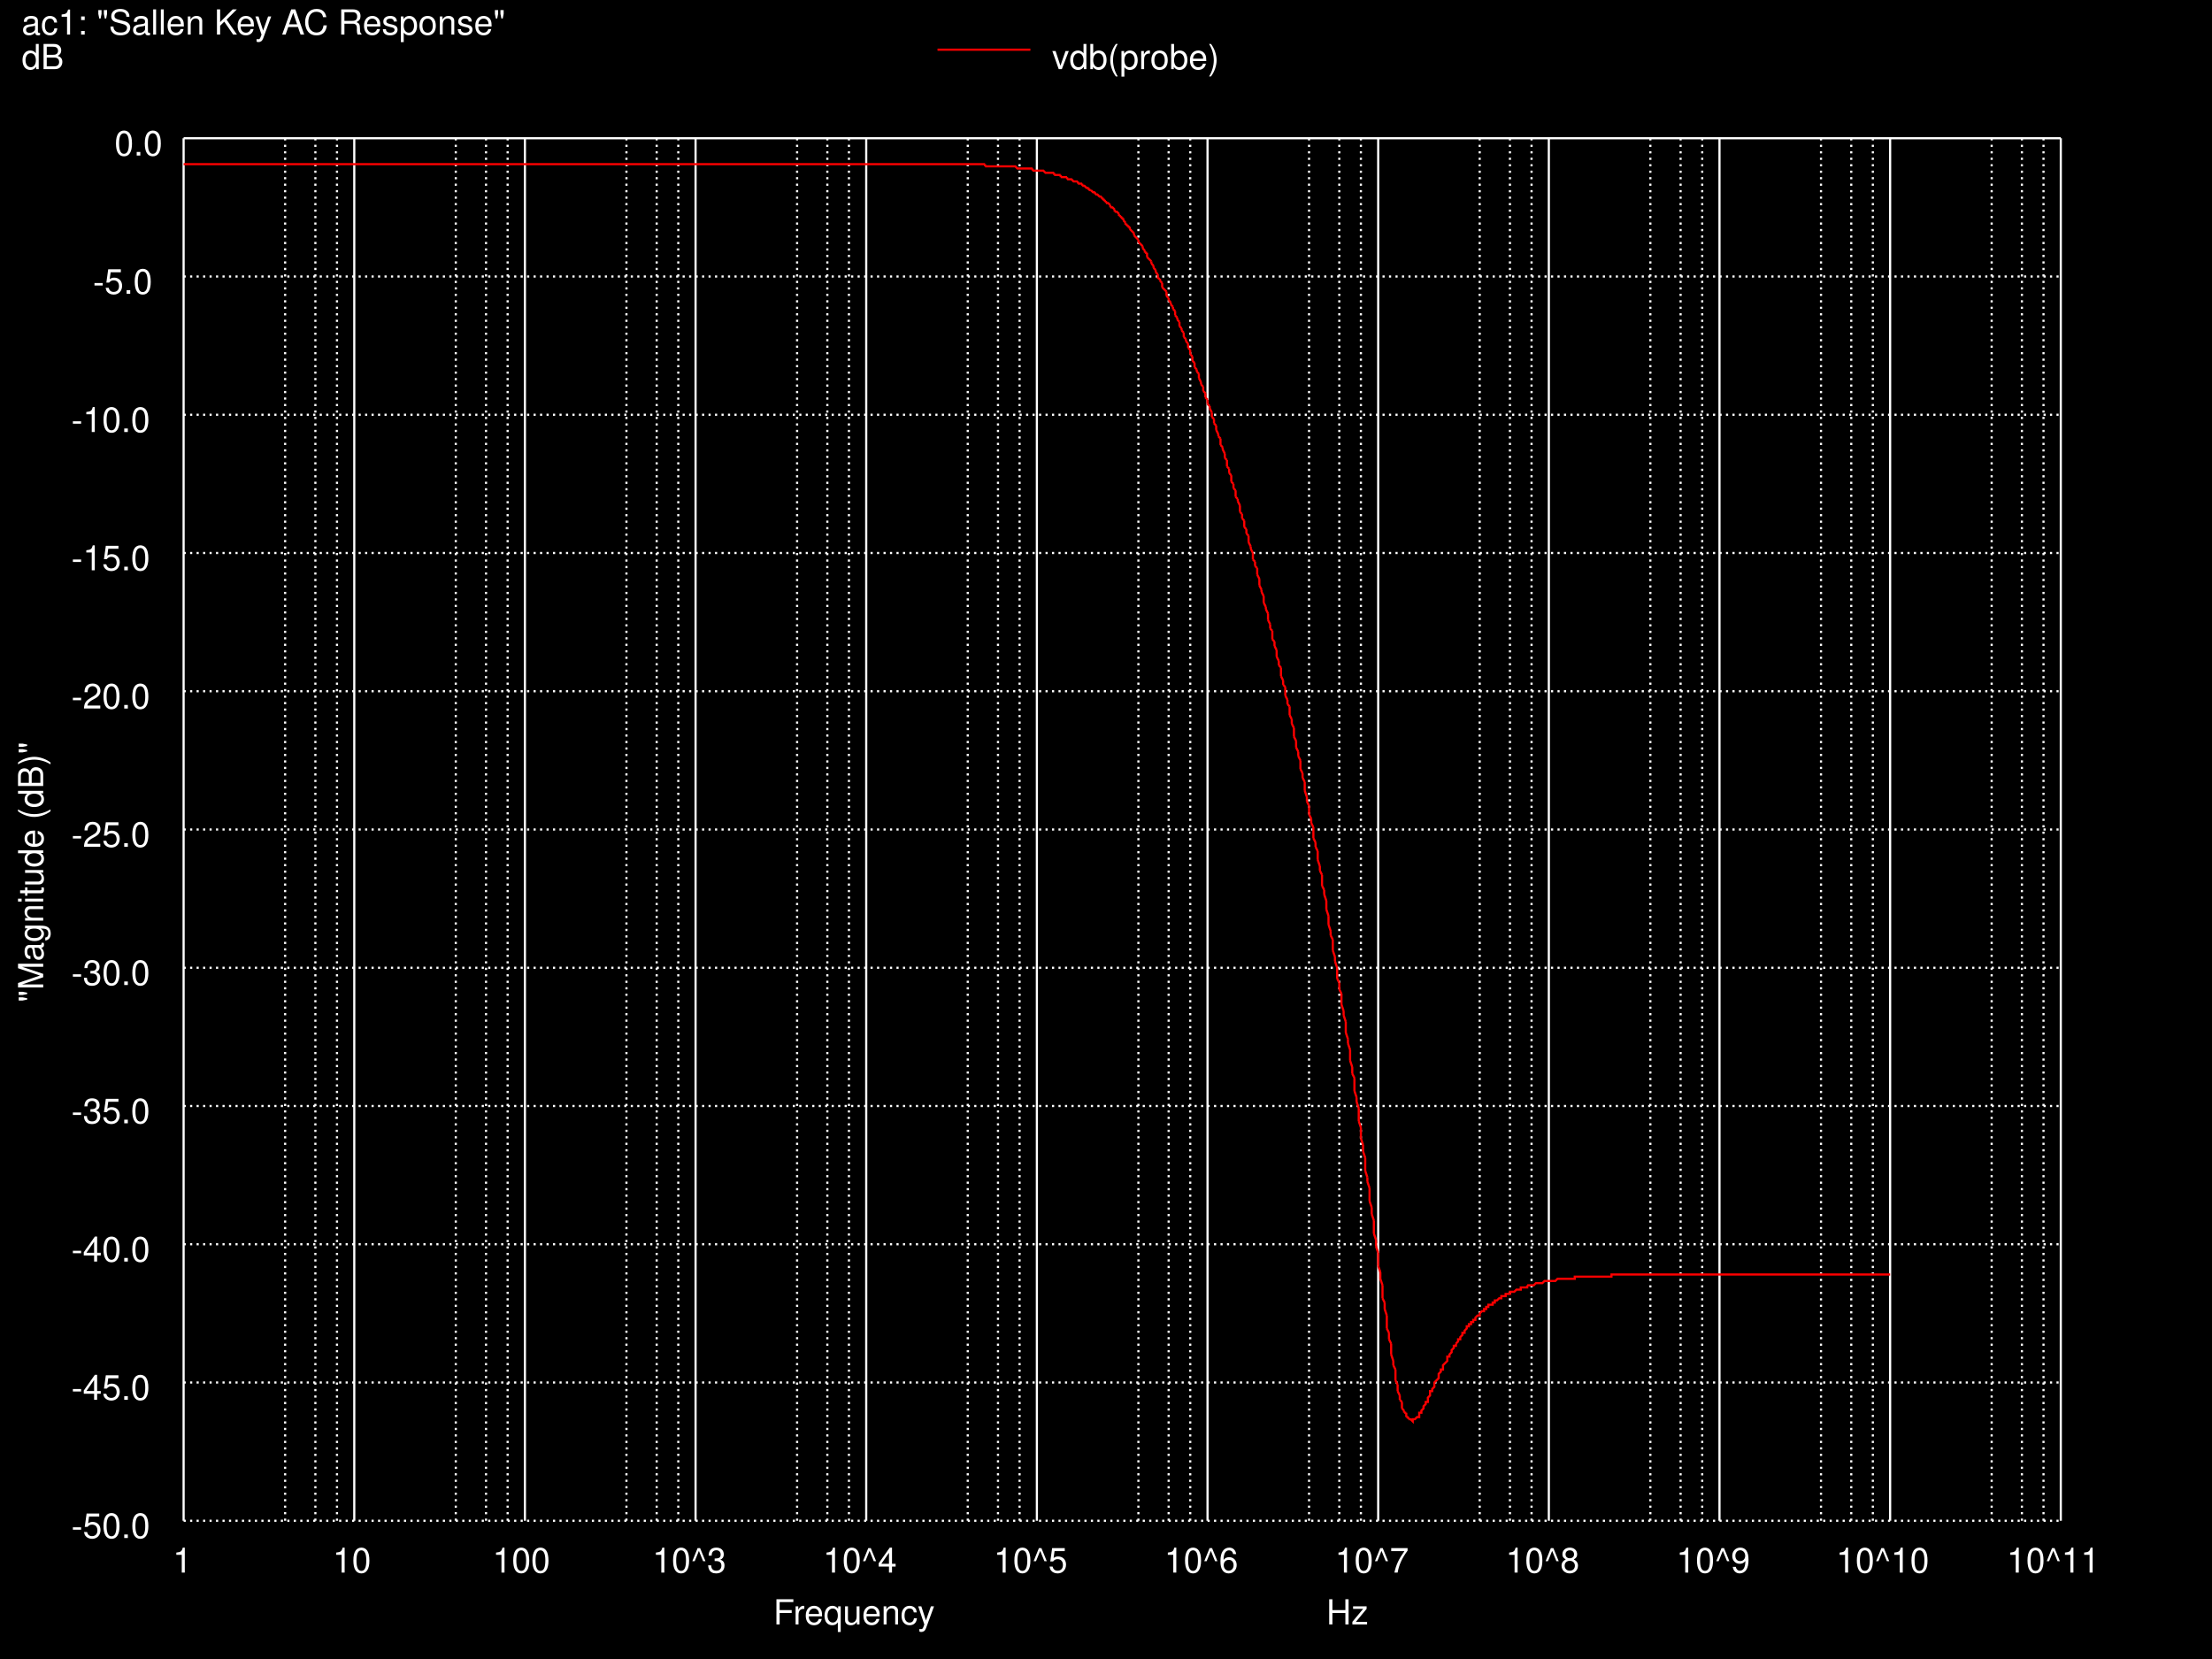
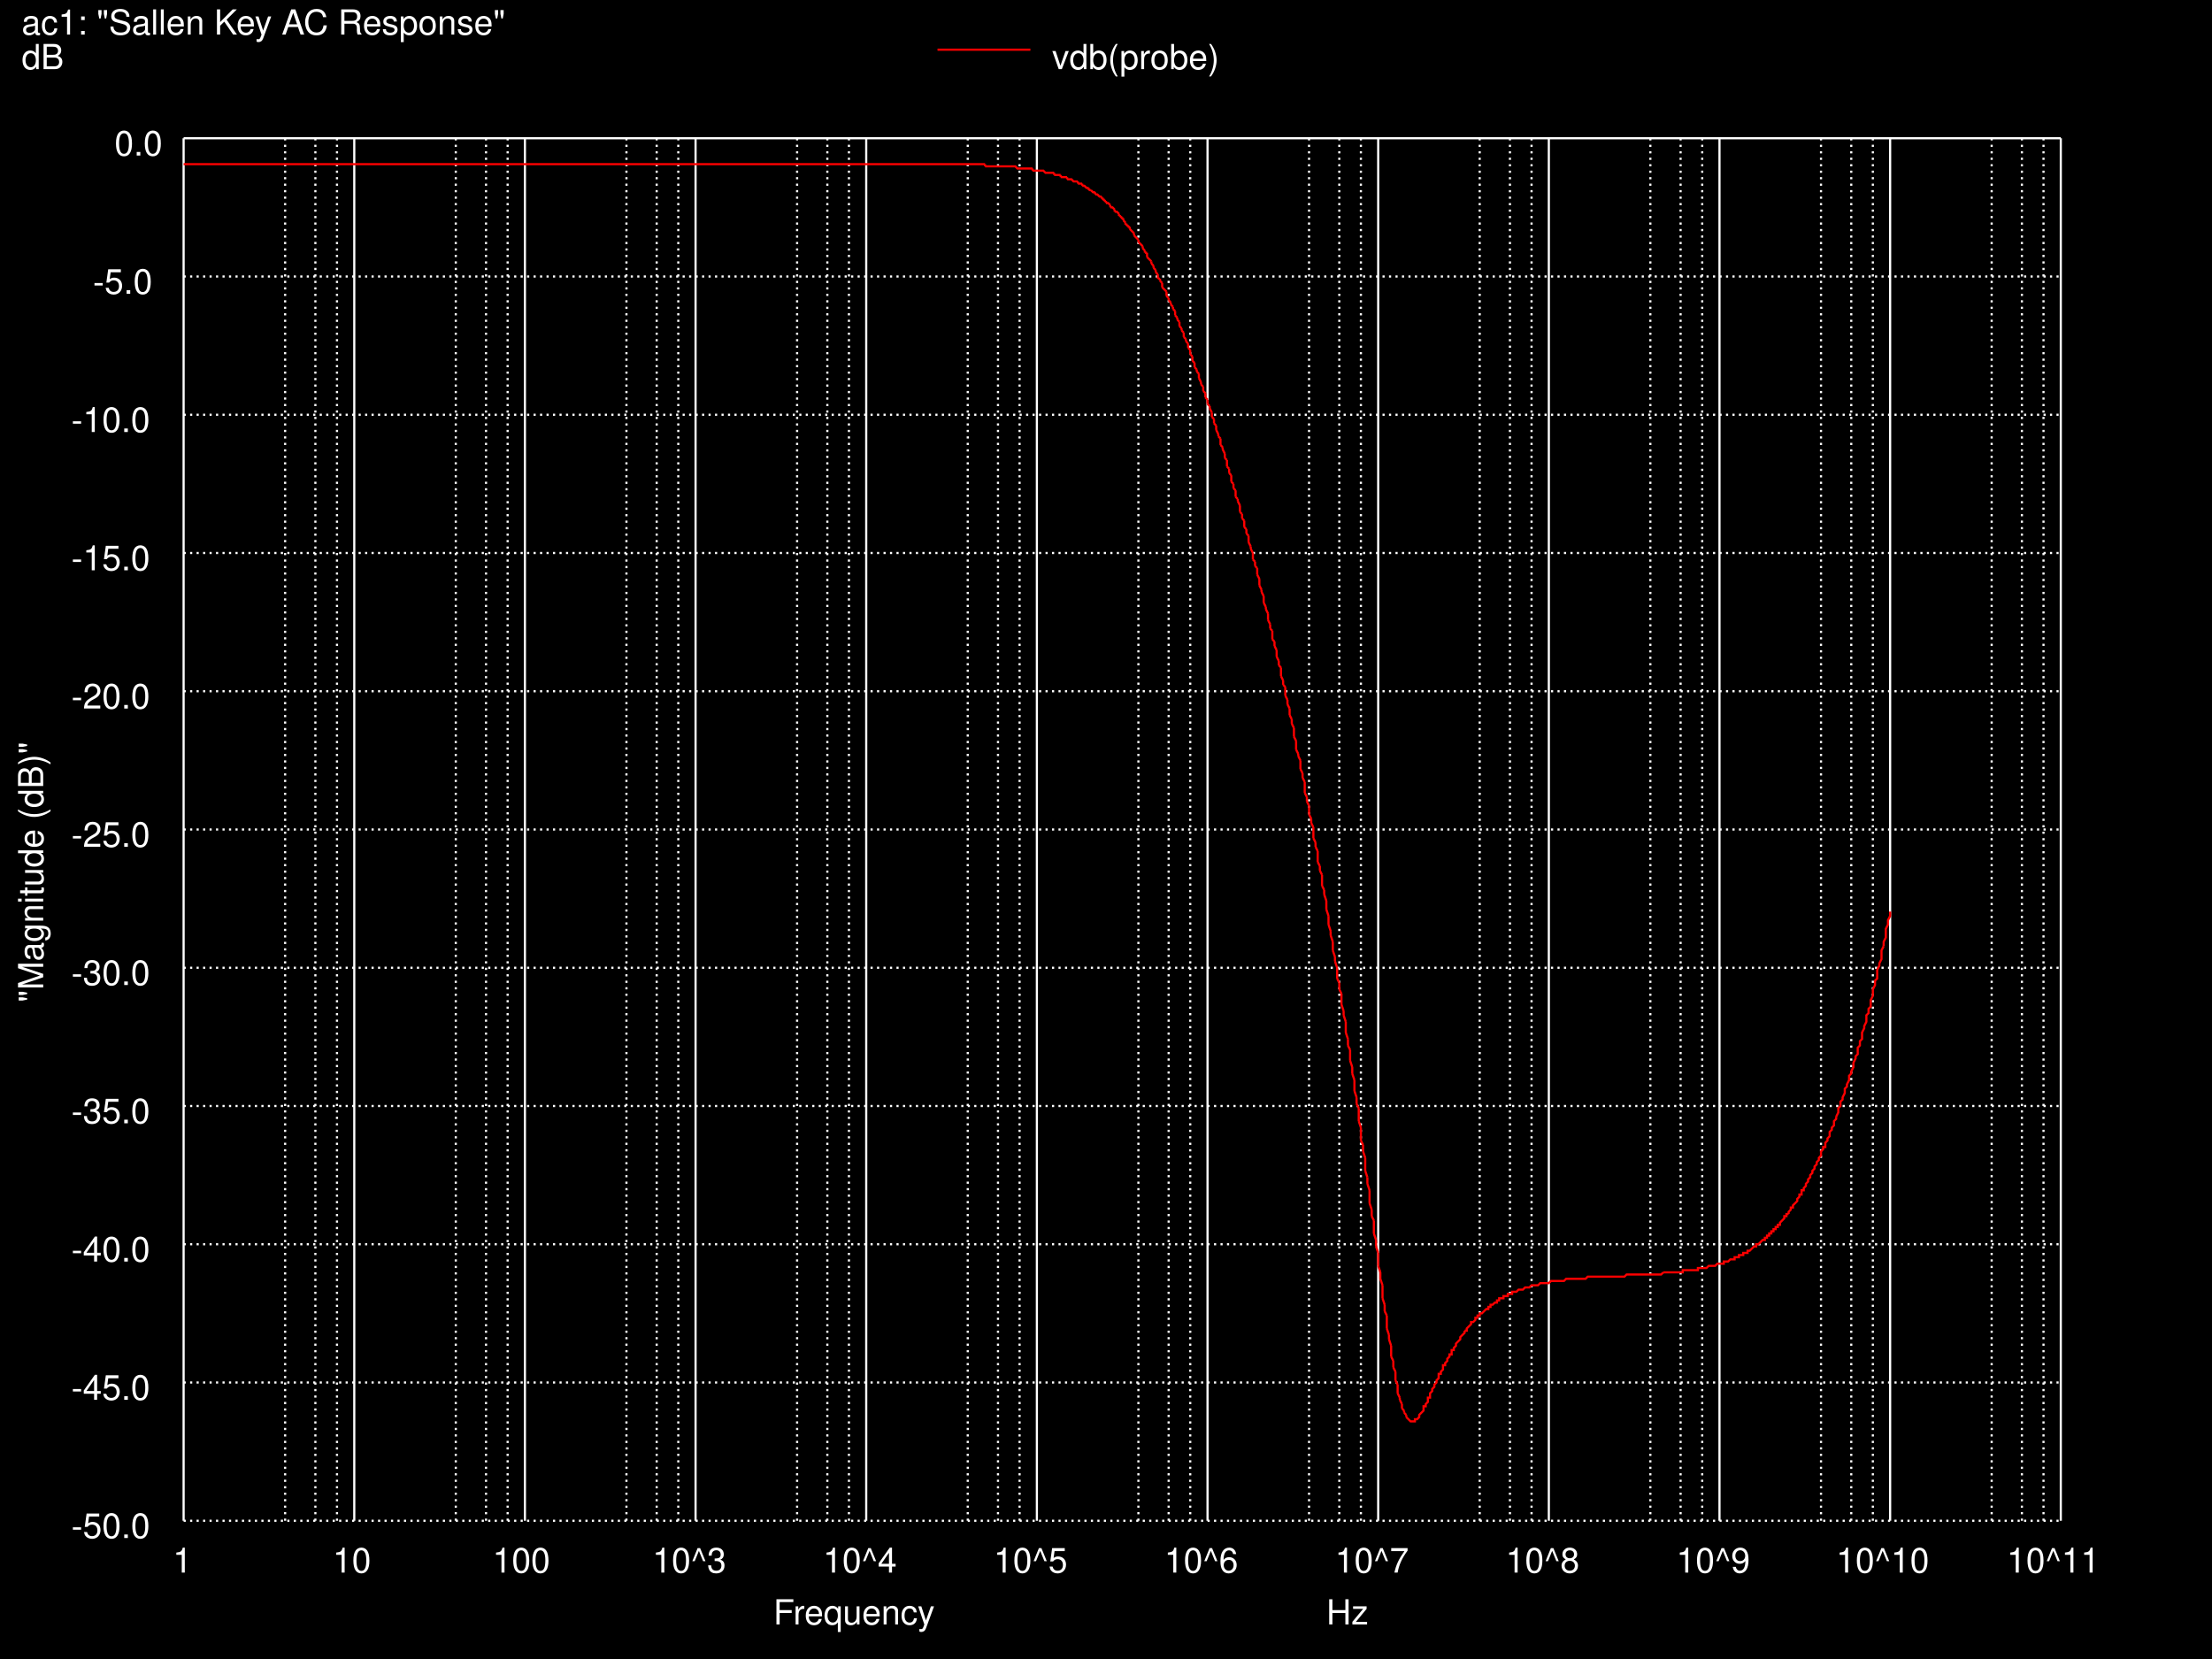
<svg xmlns="http://www.w3.org/2000/svg" version="1.1" width="100%" height="100%" viewBox="0 0 1024 768" style="fill: none; font-family: Helvetica;  font: Helvetica; ">
  <rect x="0" y="0" width="1024" height="768" fill="black" stroke="none" />
  <text stroke="none" fill="white" font-size="16" x="358" y="752">
Frequency
</text>
  <text transform="rotate(-90, 20, 464)" stroke="none" fill="white" font-size="16" x="20" y="464">
"Magnitude (dB)"
</text>
  <text stroke="none" fill="white" font-size="16" x="10" y="16">
ac1: "Sallen Key AC Response"
</text>
  <path stroke="white" d="M85 704l0 -640" />
  <text stroke="none" fill="white" font-size="16" x="80" y="728">
1
</text>
  <path stroke="white" stroke-dasharray="1,2" d="M132 704l0 -640M146 704l0 -640M156 704l0 -640" />
  <path stroke="white" d="M164 704l0 -640" />
  <text stroke="none" fill="white" font-size="16" x="154" y="728">
10
</text>
  <path stroke="white" stroke-dasharray="1,2" d="M211 704l0 -640M225 704l0 -640M235 704l0 -640" />
  <path stroke="white" d="M243 704l0 -640" />
  <text stroke="none" fill="white" font-size="16" x="228" y="728">
100
</text>
  <path stroke="white" stroke-dasharray="1,2" d="M290 704l0 -640M304 704l0 -640M314 704l0 -640" />
  <path stroke="white" d="M322 704l0 -640" />
  <text stroke="none" fill="white" font-size="16" x="302" y="728">
10^3
</text>
  <path stroke="white" stroke-dasharray="1,2" d="M369 704l0 -640M383 704l0 -640M393 704l0 -640" />
  <path stroke="white" d="M401 704l0 -640" />
  <text stroke="none" fill="white" font-size="16" x="381" y="728">
10^4
</text>
  <path stroke="white" stroke-dasharray="1,2" d="M448 704l0 -640M462 704l0 -640M472 704l0 -640" />
  <path stroke="white" d="M480 704l0 -640" />
  <text stroke="none" fill="white" font-size="16" x="460" y="728">
10^5
</text>
  <path stroke="white" stroke-dasharray="1,2" d="M527 704l0 -640M541 704l0 -640M551 704l0 -640" />
  <path stroke="white" d="M559 704l0 -640" />
  <text stroke="none" fill="white" font-size="16" x="539" y="728">
10^6
</text>
  <path stroke="white" stroke-dasharray="1,2" d="M606 704l0 -640M620 704l0 -640M630 704l0 -640" />
  <path stroke="white" d="M638 704l0 -640" />
  <text stroke="none" fill="white" font-size="16" x="618" y="728">
10^7
</text>
  <path stroke="white" stroke-dasharray="1,2" d="M685 704l0 -640M699 704l0 -640M709 704l0 -640" />
  <path stroke="white" d="M717 704l0 -640" />
  <text stroke="none" fill="white" font-size="16" x="697" y="728">
10^8
</text>
  <path stroke="white" stroke-dasharray="1,2" d="M764 704l0 -640M778 704l0 -640M788 704l0 -640" />
  <path stroke="white" d="M796 704l0 -640" />
  <text stroke="none" fill="white" font-size="16" x="776" y="728">
10^9
</text>
  <path stroke="white" stroke-dasharray="1,2" d="M843 704l0 -640M857 704l0 -640M867 704l0 -640" />
  <path stroke="white" d="M875 704l0 -640" />
  <text stroke="none" fill="white" font-size="16" x="850" y="728">
10^10
</text>
  <path stroke="white" stroke-dasharray="1,2" d="M922 704l0 -640M936 704l0 -640M946 704l0 -640" />
  <path stroke="white" d="M954 704l0 -640" />
  <text stroke="none" fill="white" font-size="16" x="929" y="728">
10^11
</text>
  <text stroke="none" fill="white" font-size="16" x="614" y="752">
Hz
</text>
  <path stroke="white" stroke-dasharray="1,2" d="M85 704l869 0" />
  <text stroke="none" fill="white" font-size="16" x="33" y="712">
-50.0
</text>
  <path stroke="white" stroke-dasharray="1,2" d="M85 640l869 0" />
  <text stroke="none" fill="white" font-size="16" x="33" y="648">
-45.0
</text>
  <path stroke="white" stroke-dasharray="1,2" d="M85 576l869 0" />
  <text stroke="none" fill="white" font-size="16" x="33" y="584">
-40.0
</text>
  <path stroke="white" stroke-dasharray="1,2" d="M85 512l869 0" />
  <text stroke="none" fill="white" font-size="16" x="33" y="520">
-35.0
</text>
  <path stroke="white" stroke-dasharray="1,2" d="M85 448l869 0" />
  <text stroke="none" fill="white" font-size="16" x="33" y="456">
-30.0
</text>
  <path stroke="white" stroke-dasharray="1,2" d="M85 384l869 0" />
  <text stroke="none" fill="white" font-size="16" x="33" y="392">
-25.0
</text>
  <path stroke="white" stroke-dasharray="1,2" d="M85 320l869 0" />
  <text stroke="none" fill="white" font-size="16" x="33" y="328">
-20.0
</text>
  <path stroke="white" stroke-dasharray="1,2" d="M85 256l869 0" />
  <text stroke="none" fill="white" font-size="16" x="33" y="264">
-15.0
</text>
  <path stroke="white" stroke-dasharray="1,2" d="M85 192l869 0" />
  <text stroke="none" fill="white" font-size="16" x="33" y="200">
-10.0
</text>
  <path stroke="white" stroke-dasharray="1,2" d="M85 128l869 0" />
  <text stroke="none" fill="white" font-size="16" x="43" y="136">
-5.0
</text>
  <path stroke="white" d="M85 64l869 0" />
  <text stroke="none" fill="white" font-size="16" x="53" y="72">
0.0
</text>
  <text stroke="none" fill="white" font-size="16" x="10" y="32">
dB
</text>
  <path stroke="red" d="M434 23l43 0" />
  <text stroke="none" fill="white" font-size="16" x="487" y="32">
vdb(probe)
</text>
  <path stroke="red" d="M85 76l371 0M456 77l0 -1M456 77l14 0 1 1 7 0M478 79l0 -1M478 79l5 0 1 1 4 0M488 81l0 -1M488 81l3 0M491 82l0 -1M491 82l3 0M494 83l0 -1M494 83l2 0 1 1 2 0M499 85l0 -1M499 85l2 0M501 86l0 -1M501 86l1 0 1 1 1 0M504 88l0 -1M504 88l1 0" />
  <path stroke="red" d="M505 88l1 1 1 0M507 90l0 -1M507 90l1 0 1 1 1 0M510 92l0 -1M510 92l1 0M511 93l0 -1M511 93l1 0M512 94l0 -1M512 94l1 0 1 1M514 96l0 -1M514 96l1 0 1 1M516 98l0 -1M516 98l1 0 1 1M518 100l0 -1M518 100l1 0M519 101l0 -1M519 101l1 0" />
  <path stroke="red" d="M520 102l0 -1M520 102l1 1M521 104l0 -1M521 104l1 0M522 105l0 -1M522 105l1 0M523 106l0 -1M523 106l2 2M525 109l0 -1M525 109l2 2M527 112l0 -1M527 112l2 2M529 115l0 -1M529 115l1 1M530 117l0 -1M530 117l1 0M531 119l0 -2M531 119l2 2" />
  <path stroke="red" d="M533 122l0 -1M533 122l1 1M534 124l0 -1M534 124l1 1M535 126l0 -1M535 126l1 1M536 129l0 -2M536 129l1 0M537 130l0 -1M537 130l1 1M538 133l0 -2M538 133l2 2M540 137l0 -2M540 137l1 1M541 139l0 -1M541 139l1 1M542 141l0 -1M542 141l1 1" />
  <path stroke="red" d="M543 143l0 -1M543 143l1 1M544 146l0 -2M544 146l1 1M545 148l0 -1M545 148l1 1M546 151l0 -2M546 151l1 1M547 153l0 -1M547 153l1 1M548 156l0 -2M548 156l1 1M549 158l0 -1M549 158l1 1M550 161l0 -2M550 161l1 1M551 164l0 -2M551 164l1 1" />
  <path stroke="red" d="M552 167l0 -2M552 167l1 1M553 170l0 -2M553 170l1 1M554 172l0 -1M554 172l1 1M555 175l0 -2M555 175l1 2M556 178l0 -1M556 178l1 1M557 181l0 -2M557 181l1 1M558 184l0 -2M558 184l1 1M559 187l0 -2M559 187l1 1M560 189l0 -1M560 189l1 2" />
  <path stroke="red" d="M561 193l0 -2M561 193l1 1M562 196l0 -2M562 196l1 1M563 199l0 -2M563 199l1 2M564 202l0 -1M564 202l1 1M565 206l0 -3M565 206l1 1M566 208l0 -1M566 208l1 2M567 212l0 -2M567 212l1 1M568 216l0 -3M568 216l1 1M569 219l0 -2M569 219l1 1" />
  <path stroke="red" d="M570 223l0 -3M570 223l1 1M571 226l0 -2M571 226l1 1M572 230l0 -3M572 230l1 1M573 232l0 -1M573 232l1 2M574 237l0 -3M574 237l1 1M575 240l0 -2M575 240l1 1M576 244l0 -3M576 244l1 1M577 247l0 -2M577 247l1 1M578 251l0 -3M578 251l1 2" />
  <path stroke="red" d="M579 254l0 -1M579 254l1 2M580 259l0 -3M580 259l1 1M581 262l0 -2M581 262l1 1M582 266l0 -3M582 266l1 2M583 271l0 -3M583 271l1 2M584 274l0 -1M584 274l1 2M585 279l0 -3M585 279l1 2M586 282l0 -1M586 282l1 2M587 287l0 -3M587 287l1 2" />
-   <path stroke="red" d="M588 291l0 -2M588 291l1 1M589 296l0 -4M589 296l1 1M590 299l0 -2M590 299l1 2M591 304l0 -3M591 304l1 2M592 308l0 -2M592 308l1 1M593 313l0 -4M593 313l1 2M594 317l0 -2M594 317l1 1M595 322l0 -4M595 322l1 2M596 326l0 -2M596 326l1 1" />
-   <path stroke="red" d="M597 331l0 -4M597 331l1 2M598 335l0 -2M598 335l1 2M599 341l0 -4M599 341l1 2M600 346l0 -3M600 346l1 2M601 350l0 -2M601 350l1 2M602 356l0 -4M602 356l1 2M603 360l0 -2M603 360l1 2M604 366l0 -4M604 366l1 3M605 371l0 -2M605 371l1 2" />
-   <path stroke="red" d="M606 377l0 -4M606 377l1 2M607 381l0 -2M607 381l1 2M608 388l0 -5M608 388l1 2M609 392l0 -2M609 392l1 2M610 398l0 -4M610 398l1 3M611 403l0 -2M611 403l1 2M612 410l0 -5M612 410l1 2M613 414l0 -2M613 414l1 3M614 421l0 -4M614 421l1 3" />
-   <path stroke="red" d="M615 428l0 -4M615 428l1 3M616 433l0 -2M616 433l1 2M617 440l0 -5M617 440l1 3M618 445l0 -2M618 445l1 3M619 453l0 -5M619 453l1 2M620 458l0 -3M620 458l1 2M621 465l0 -5M621 465l1 3M622 470l0 -2M622 470l1 3M623 478l0 -5M623 478l1 3" />
-   <path stroke="red" d="M624 483l0 -2M624 483l1 3M625 491l0 -5M625 491l1 3M626 497l0 -3M626 497l1 2M627 505l0 -6M627 505l1 3M628 510l0 -2M628 510l1 3M629 519l0 -6M629 519l1 3M630 527l0 -5M630 527l1 3M631 533l0 -3M631 533l1 3M632 542l0 -6M632 542l1 3" />
-   <path stroke="red" d="M633 547l0 -2M633 547l1 3M634 556l0 -6M634 556l1 3M635 562l0 -3M635 562l1 3M636 571l0 -6M636 571l1 3M637 577l0 -3M637 577l1 3M638 586l0 -6M638 586l1 3M639 592l0 -3M639 592l1 3M640 601l0 -6M640 601l1 2M641 606l0 -3M641 606l1 3" />
-   <path stroke="red" d="M642 615l0 -6M642 615l1 2M643 620l0 -3M643 620l1 2M644 627l0 -5M644 627l1 3M645 632l0 -2M645 632l1 2M646 639l0 -5M646 639l1 2M647 644l0 -3M647 644l1 2M648 648l0 -2M648 648l1 1M649 652l0 -3M649 652l1 1M650 654l0 -1M650 654l1 0" />
-   <path stroke="red" d="M651 656l0 -2M651 656l1 0M652 657l0 -1M652 657l1 0 1 1 0 -1 1 0 1 -1 1 0 0 -2 1 0 0 -1 1 -1 0 -1 1 -1 0 -1 1 0 0 -2 1 -1 0 -2 1 0 0 -1 1 -1 0 -2 2 -2 0 -2 1 -1 0 -1 1 0 0 -2 2 -2 0 -2 1 0 0 -1 1 -1 0 -1 1 -1 0 -1 1 0 0 -1" />
-   <path stroke="red" d="M674 622l1 -1 0 -1 1 0 0 -1 1 -1 0 -1 1 0 0 -1 1 -1 0 -1 1 0 0 -1 1 0 0 -1 1 0 0 -1 1 0 0 -1 1 -1 1 0 0 -1 1 -1 1 0 0 -1 1 0 0 -1 1 0 0 -1 2 0 0 -1 1 0 0 -1 1 0 1 -1 1 0 0 -1 2 0 0 -1 2 0 0 -1 2 0 1 -1 2 0 0 -1 3 0 0 -1" />
-   <path stroke="red" d="M707 595l3 0 1 -1 3 0 1 -1 5 0 1 -1 8 0 0 -1 17 0 0 -1 129 0" />
+   <path stroke="red" d="M588 291l0 -2M588 291l1 1M589 296l0 -4M589 296l1 1M590 299l0 -2M590 299l1 2M591 304l0 -3M591 304l1 2M592 308l0 -2M592 308l1 1M593 313l0 -4M593 313l1 2M594 317l0 -2M594 317l1 1M595 322l0 -4M595 322l1 2M596 326l0 -2M596 326l1 2" />
+   <path stroke="red" d="M597 331l0 -3M597 331l1 2M598 335l0 -2M598 335l1 2M599 341l0 -4M599 341l1 2M600 347l0 -4M600 347l1 2M601 350l0 -1M601 350l1 2M602 356l0 -4M602 356l1 2M603 360l0 -2M603 360l1 2M604 367l0 -5M604 367l1 2M605 371l0 -2M605 371l1 2" />
+   <path stroke="red" d="M606 377l0 -4M606 377l1 2M607 381l0 -2M607 381l1 2M608 388l0 -5M608 388l1 2M609 392l0 -2M609 392l1 2M610 399l0 -5M610 399l1 2M611 403l0 -2M611 403l1 2M612 410l0 -5M612 410l1 2M613 414l0 -2M613 414l1 3M614 421l0 -4M614 421l1 3" />
+   <path stroke="red" d="M615 428l0 -4M615 428l1 3M616 433l0 -2M616 433l1 3M617 440l0 -4M617 440l1 3M618 445l0 -2M618 445l1 3M619 453l0 -5M619 453l1 2M620 458l0 -3M620 458l1 2M621 465l0 -5M621 465l1 3M622 470l0 -2M622 470l1 3M623 478l0 -5M623 478l1 3" />
+   <path stroke="red" d="M624 484l0 -3M624 484l1 2M625 491l0 -5M625 491l1 3M626 497l0 -3M626 497l1 3M627 505l0 -5M627 505l1 3M628 511l0 -3M628 511l1 2M629 519l0 -6M629 519l1 3M630 528l0 -6M630 528l1 2M631 533l0 -3M631 533l1 3M632 542l0 -6M632 542l1 3" />
+   <path stroke="red" d="M633 548l0 -3M633 548l1 3M634 557l0 -6M634 557l1 3M635 563l0 -3M635 563l1 2M636 571l0 -6M636 571l1 3M637 577l0 -3M637 577l1 3M638 586l0 -6M638 586l1 3M639 592l0 -3M639 592l1 3M640 601l0 -6M640 601l1 3M641 607l0 -3M641 607l1 2" />
+   <path stroke="red" d="M642 615l0 -6M642 615l1 3M643 620l0 -2M643 620l1 3M644 628l0 -5M644 628l1 2M645 633l0 -3M645 633l1 2M646 639l0 -4M646 639l1 2M647 645l0 -4M647 645l1 2M648 648l0 -1M648 648l1 2M649 652l0 -2M649 652l1 1M650 654l0 -1M650 654l1 1" />
+   <path stroke="red" d="M651 656l0 -1M651 656l2 2 2 0 0 -1 1 0 1 -1 0 -1 2 -2 0 -2 1 0 0 -1 1 -1 0 -2 1 0 0 -2 1 -1 0 -1 1 -1 0 -1 1 -1 0 -1 1 -1 0 -2 1 0 0 -1 1 -1 0 -2 1 0 0 -1 1 -1 0 -1 1 -1 0 -1 1 0 0 -2 1 0 0 -1 1 -1 0 -1 2 -2 0 -1 2 -2 0 -1" />
+   <path stroke="red" d="M678 616l1 0 0 -1 2 -2 0 -1 1 0 1 -1 0 -1 1 0 0 -1 1 0 0 -1 1 0 2 -2 1 0 0 -1 1 0 0 -1 1 0 1 -1 1 0 0 -1 1 0 0 -1 2 0 0 -1 2 0 0 -1 2 0 0 -1 2 0 1 -1 2 0 1 -1 2 0 1 -1 3 0 1 -1 4 0 1 -1 6 0 1 -1 9 0 1 -1 17 0 1 -1 16 0 1 -1" />
+   <path stroke="red" d="M770 589l9 0 0 -1 7 0 0 -1 4 0 1 -1 3 0 1 -1 3 0 0 -1 2 0 1 -1 2 0 0 -1 2 0 0 -1 2 0 0 -1 2 0 0 -1 1 0 2 -2 1 0 0 -1 1 0 2 -2 1 0 0 -1 1 0 0 -1 1 0 0 -1 1 0 0 -1 1 0 0 -1 1 0 0 -1 1 0 0 -1 1 0 0 -1 2 -2 0 -1 1 0 0 -1 1 0" />
+   <path stroke="red" d="M828 562l0 -1 1 -1 0 -1 1 0 0 -1 2 -2 0 -1 1 -1 0 -1 1 0 0 -2 1 0 0 -1 1 -1 0 -1 1 -1 0 -1 1 -1 0 -1 1 -1 0 -1 1 -1 0 -1 1 -1 0 -1 1 -1 0 -1 1 -1 0 -2 1 -1 0 -1 1 0 0 -2 1 -1 0 -1 1 -1 0 -2 1 -1 0 -1 1 -1 0 -2 1 -1 0 -1" />
+   <path stroke="red" d="M850 517l1 -2 0 -2 1 -1 0 -2 1 -1 0 -1 1 -2 0 -2 1 -1 0 -1 1 -2 0 -2 1 -1 0 -1 1 -2 0 -2 1 -2 0 -1 1 -1 0 -3 1 -1 0 -2 1 -1 0 -3 1 -2 0 -1 1 -2 0 -3 1 -1 0 -2 1 -1 0 -3 1 -2 0 -3 1 -2 0 -2 1 -1 0 -4 1 -2 0 -1 1 -2 0 -4 1 -2" />
+   <path stroke="red" d="M872 438l0 -2 1 -2 0 -4 1 -2 0 -2 1 -2 0 -2" />
</svg>
